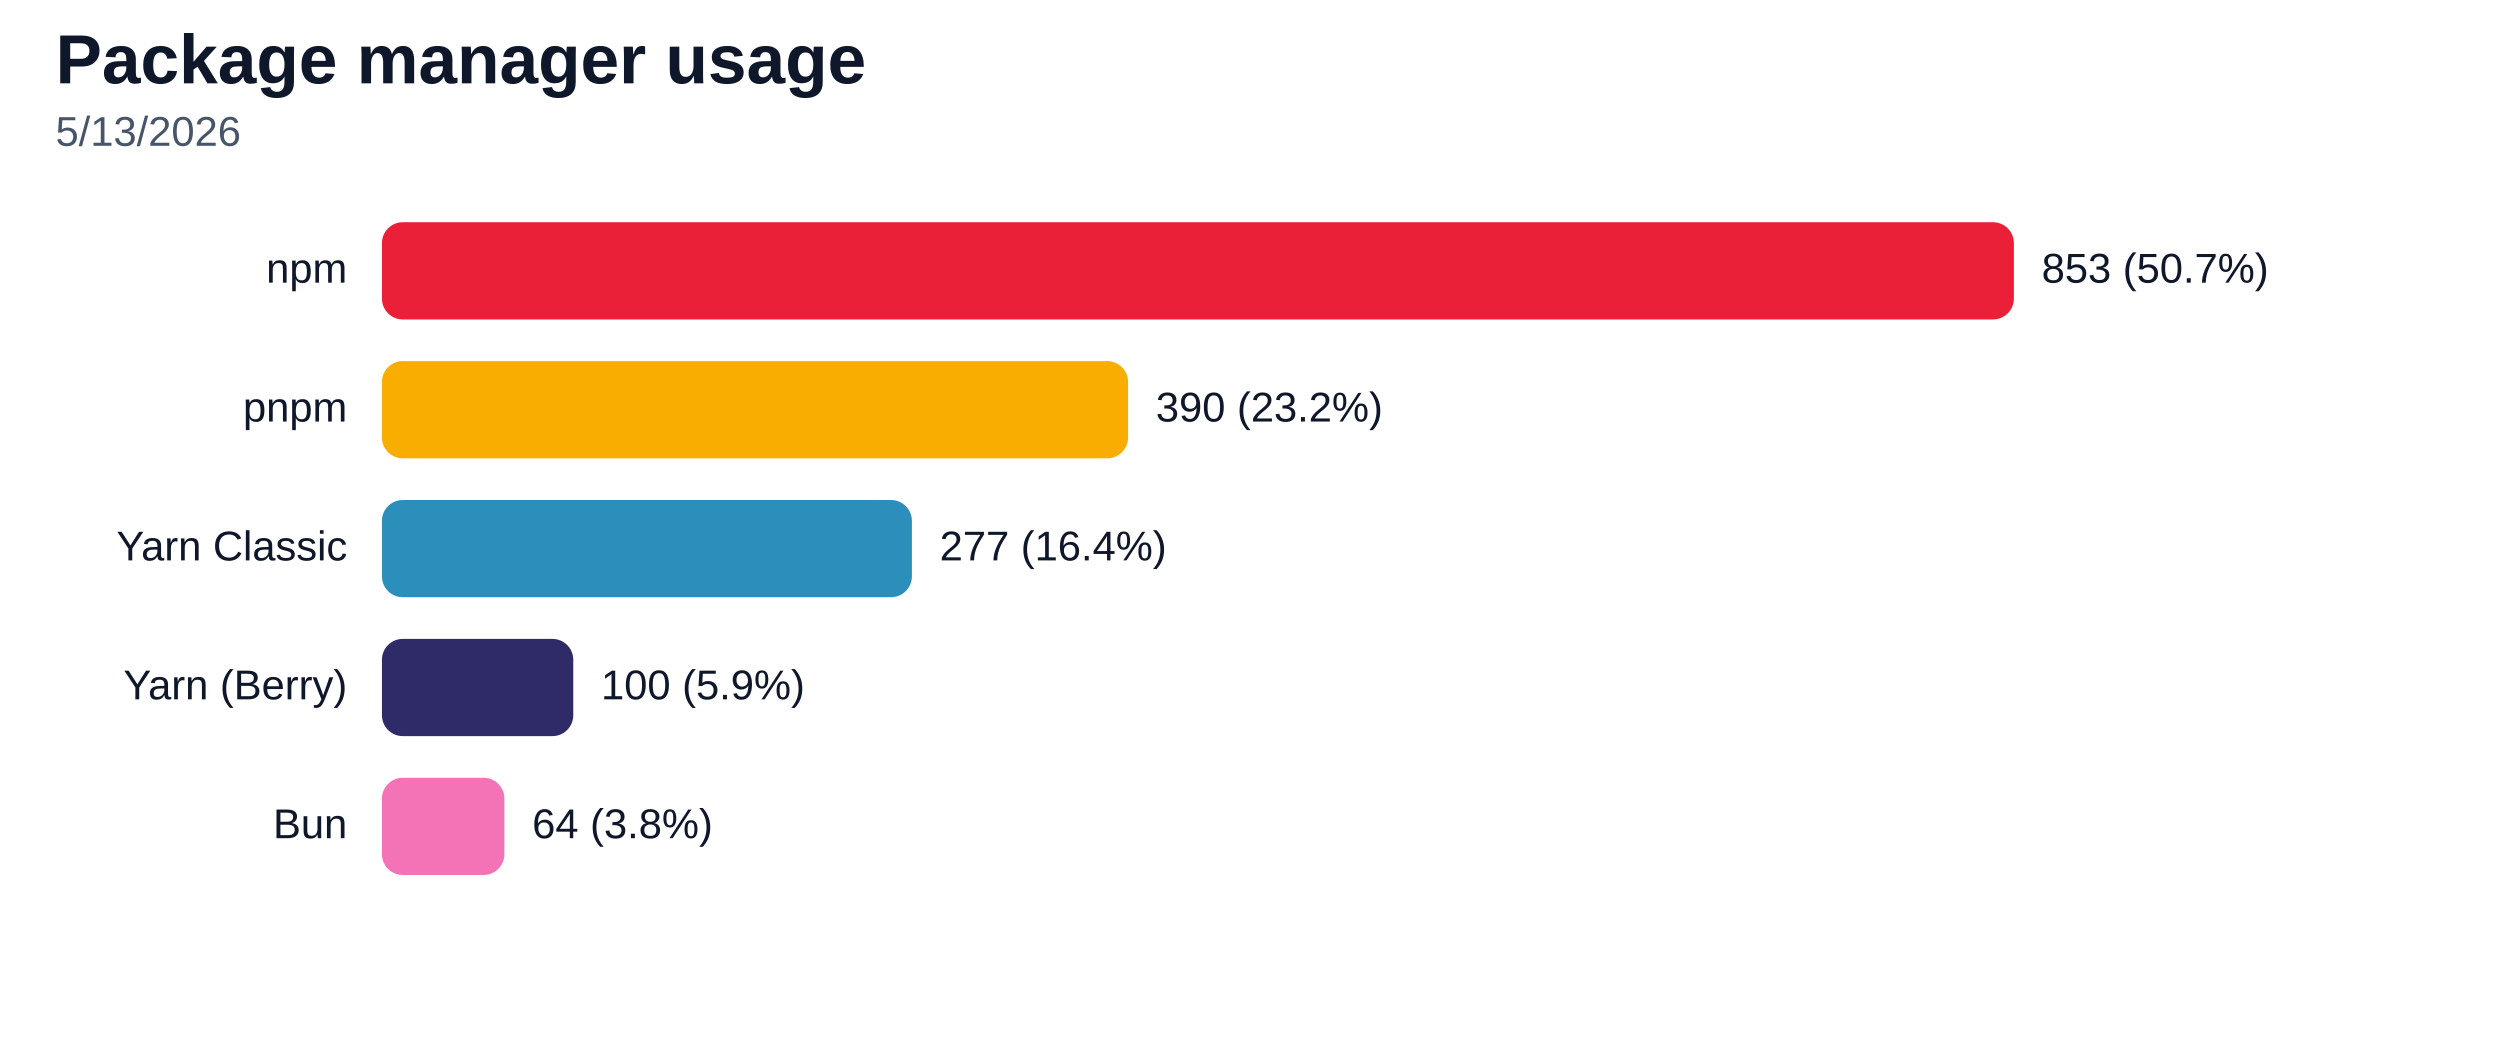
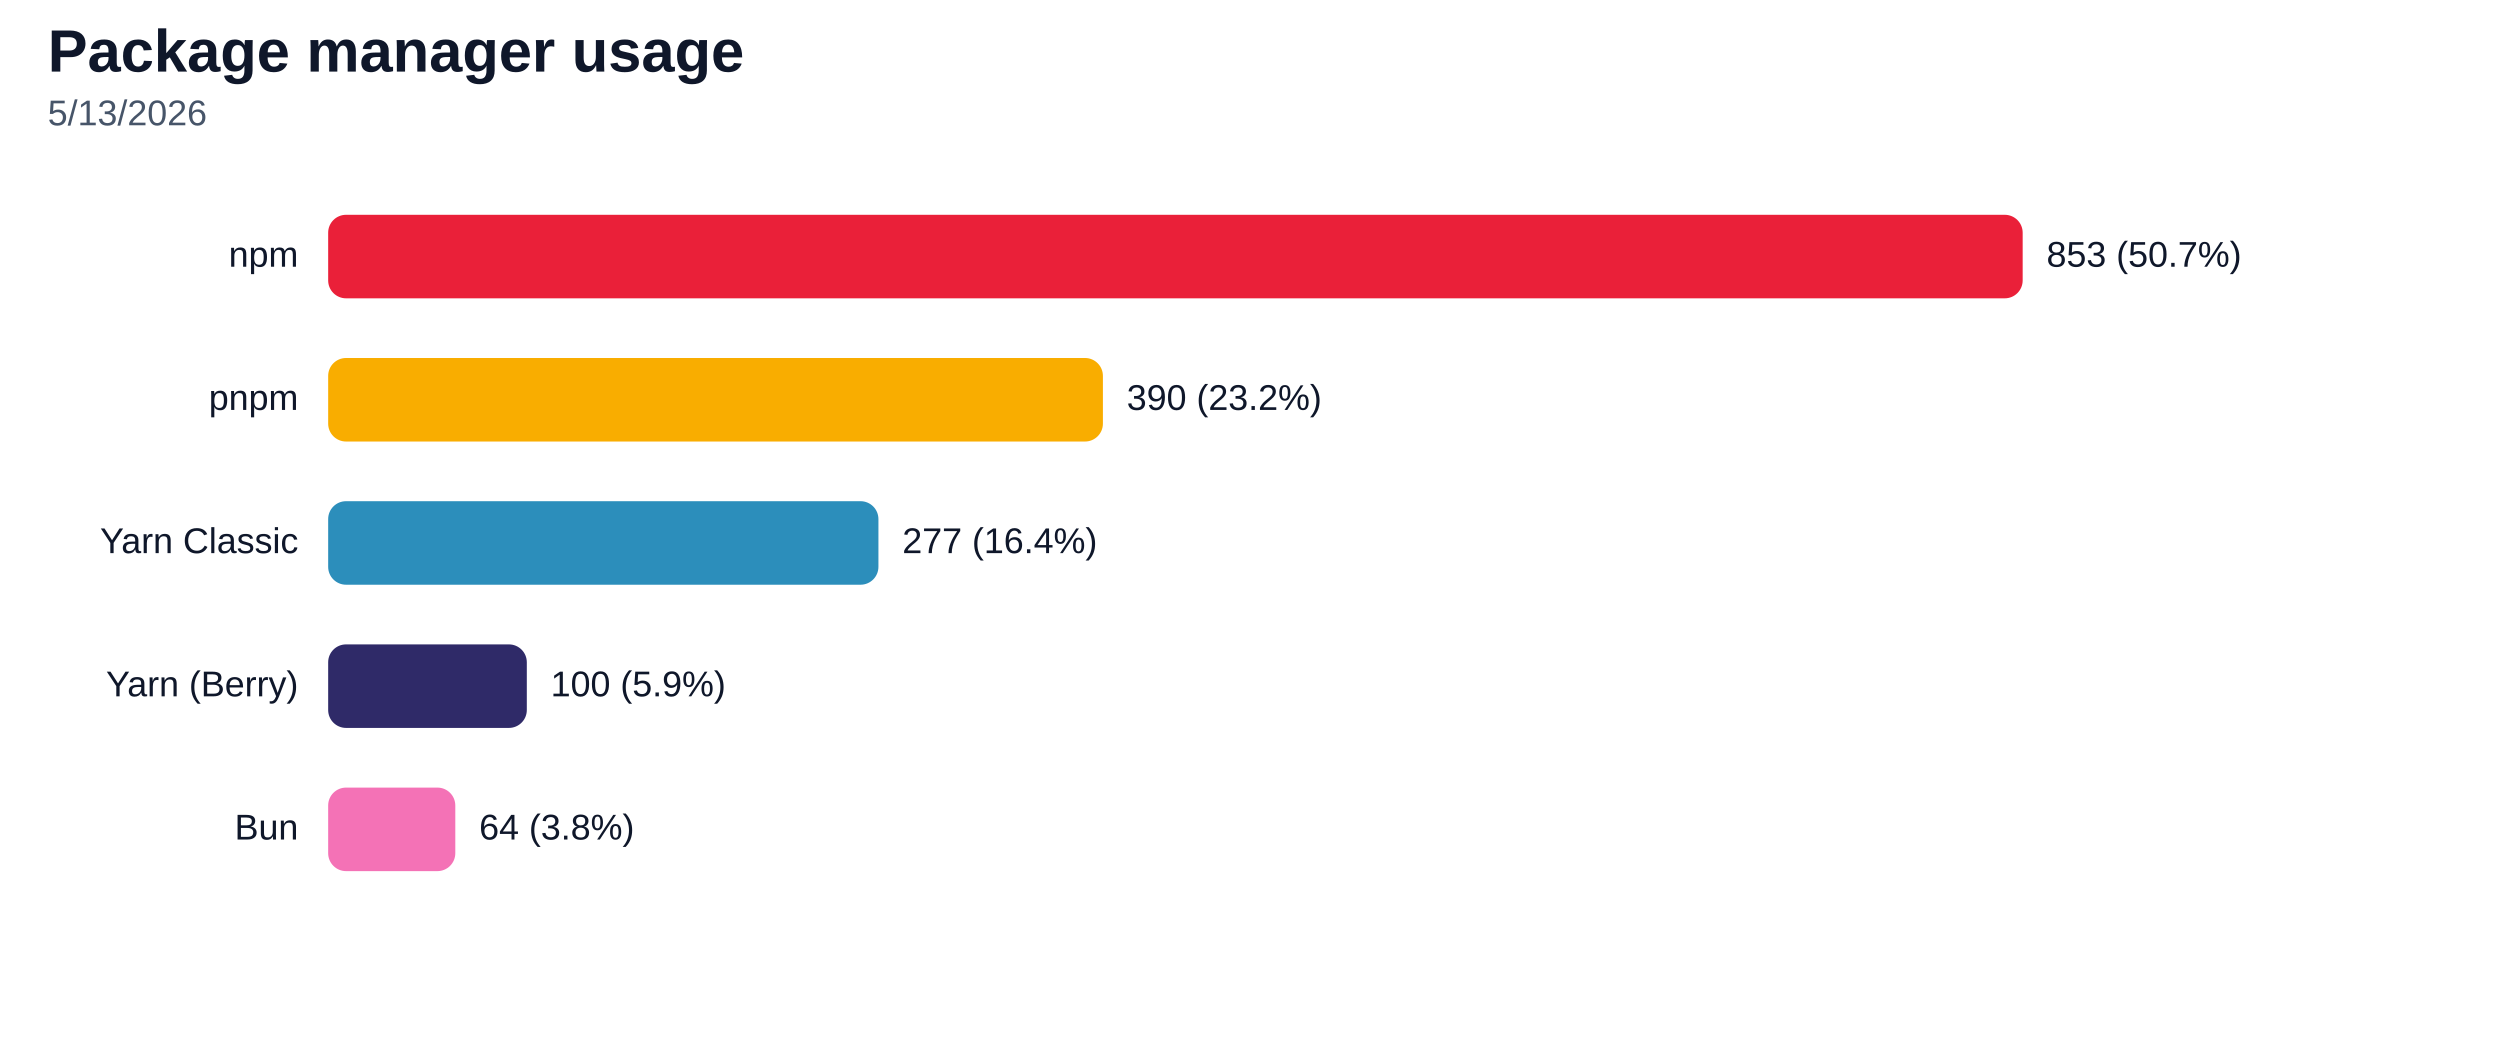
- <svg xmlns="http://www.w3.org/2000/svg" width="720" height="300" viewBox="0 0 720 300" role="img" aria-label="Package manager usage">
+ <svg xmlns="http://www.w3.org/2000/svg" width="838" height="348" viewBox="0 0 838 348" role="img" aria-label="Package manager usage">
  <style>
    text { font-family: "Helvetica Neue", Arial, sans-serif; }
    .title { font-size: 20px; font-weight: 700; fill: #0f172a; }
    .subtitle { font-size: 12px; fill: #475569; }
    .footer { font-size: 12px; fill: #94a3b8; }
    .label { font-size: 12px; text-anchor: end; fill: #0f172a; }
    .value { font-size: 12px; fill: #0f172a; }
  </style>
  <text class="title" x="16" y="24">Package manager usage</text>
  <text class="subtitle" x="16" y="42">5/13/2026</text>
  <g class="bars">
    <g class="bar" data-label="npm">
-       <text class="label" x="100" y="78" dominant-baseline="middle">npm</text>
-       <rect x="110" y="64" width="470" height="28" rx="6" fill="#ea2039" />
-       <text class="value" x="588" y="78" dominant-baseline="middle">853 (50.7%)</text>
+       <text class="label" x="100" y="86" dominant-baseline="middle">npm</text>
+       <rect x="110" y="72" width="568" height="28" rx="6" fill="#ea2039" />
+       <text class="value" x="686" y="86" dominant-baseline="middle">853 (50.7%)</text>
    </g>
    <g class="bar" data-label="pnpm">
-       <text class="label" x="100" y="118" dominant-baseline="middle">pnpm</text>
-       <rect x="110" y="104" width="214.889" height="28" rx="6" fill="#f9ad00" />
-       <text class="value" x="332.889" y="118" dominant-baseline="middle">390 (23.2%)</text>
+       <text class="label" x="100" y="134" dominant-baseline="middle">pnpm</text>
+       <rect x="110" y="120" width="259.695" height="28" rx="6" fill="#f9ad00" />
+       <text class="value" x="377.695" y="134" dominant-baseline="middle">390 (23.2%)</text>
    </g>
    <g class="bar" data-label="yarn_classic">
-       <text class="label" x="100" y="158" dominant-baseline="middle">Yarn Classic</text>
-       <rect x="110" y="144" width="152.626" height="28" rx="6" fill="#2c8ebb" />
-       <text class="value" x="270.626" y="158" dominant-baseline="middle">277 (16.4%)</text>
+       <text class="label" x="100" y="182" dominant-baseline="middle">Yarn Classic</text>
+       <rect x="110" y="168" width="184.45" height="28" rx="6" fill="#2c8ebb" />
+       <text class="value" x="302.45" y="182" dominant-baseline="middle">277 (16.4%)</text>
    </g>
    <g class="bar" data-label="yarn_modern">
-       <text class="label" x="100" y="198" dominant-baseline="middle">Yarn (Berry)</text>
-       <rect x="110" y="184" width="55.1" height="28" rx="6" fill="#2f2a68" />
-       <text class="value" x="173.1" y="198" dominant-baseline="middle">100 (5.9%)</text>
+       <text class="label" x="100" y="230" dominant-baseline="middle">Yarn (Berry)</text>
+       <rect x="110" y="216" width="66.589" height="28" rx="6" fill="#2f2a68" />
+       <text class="value" x="184.589" y="230" dominant-baseline="middle">100 (5.9%)</text>
    </g>
    <g class="bar" data-label="bun">
-       <text class="label" x="100" y="238" dominant-baseline="middle">Bun</text>
-       <rect x="110" y="224" width="35.264" height="28" rx="6" fill="#f472b6" />
-       <text class="value" x="153.264" y="238" dominant-baseline="middle">64 (3.8%)</text>
+       <text class="label" x="100" y="278" dominant-baseline="middle">Bun</text>
+       <rect x="110" y="264" width="42.617" height="28" rx="6" fill="#f472b6" />
+       <text class="value" x="160.617" y="278" dominant-baseline="middle">64 (3.8%)</text>
    </g>
  </g>
</svg>
